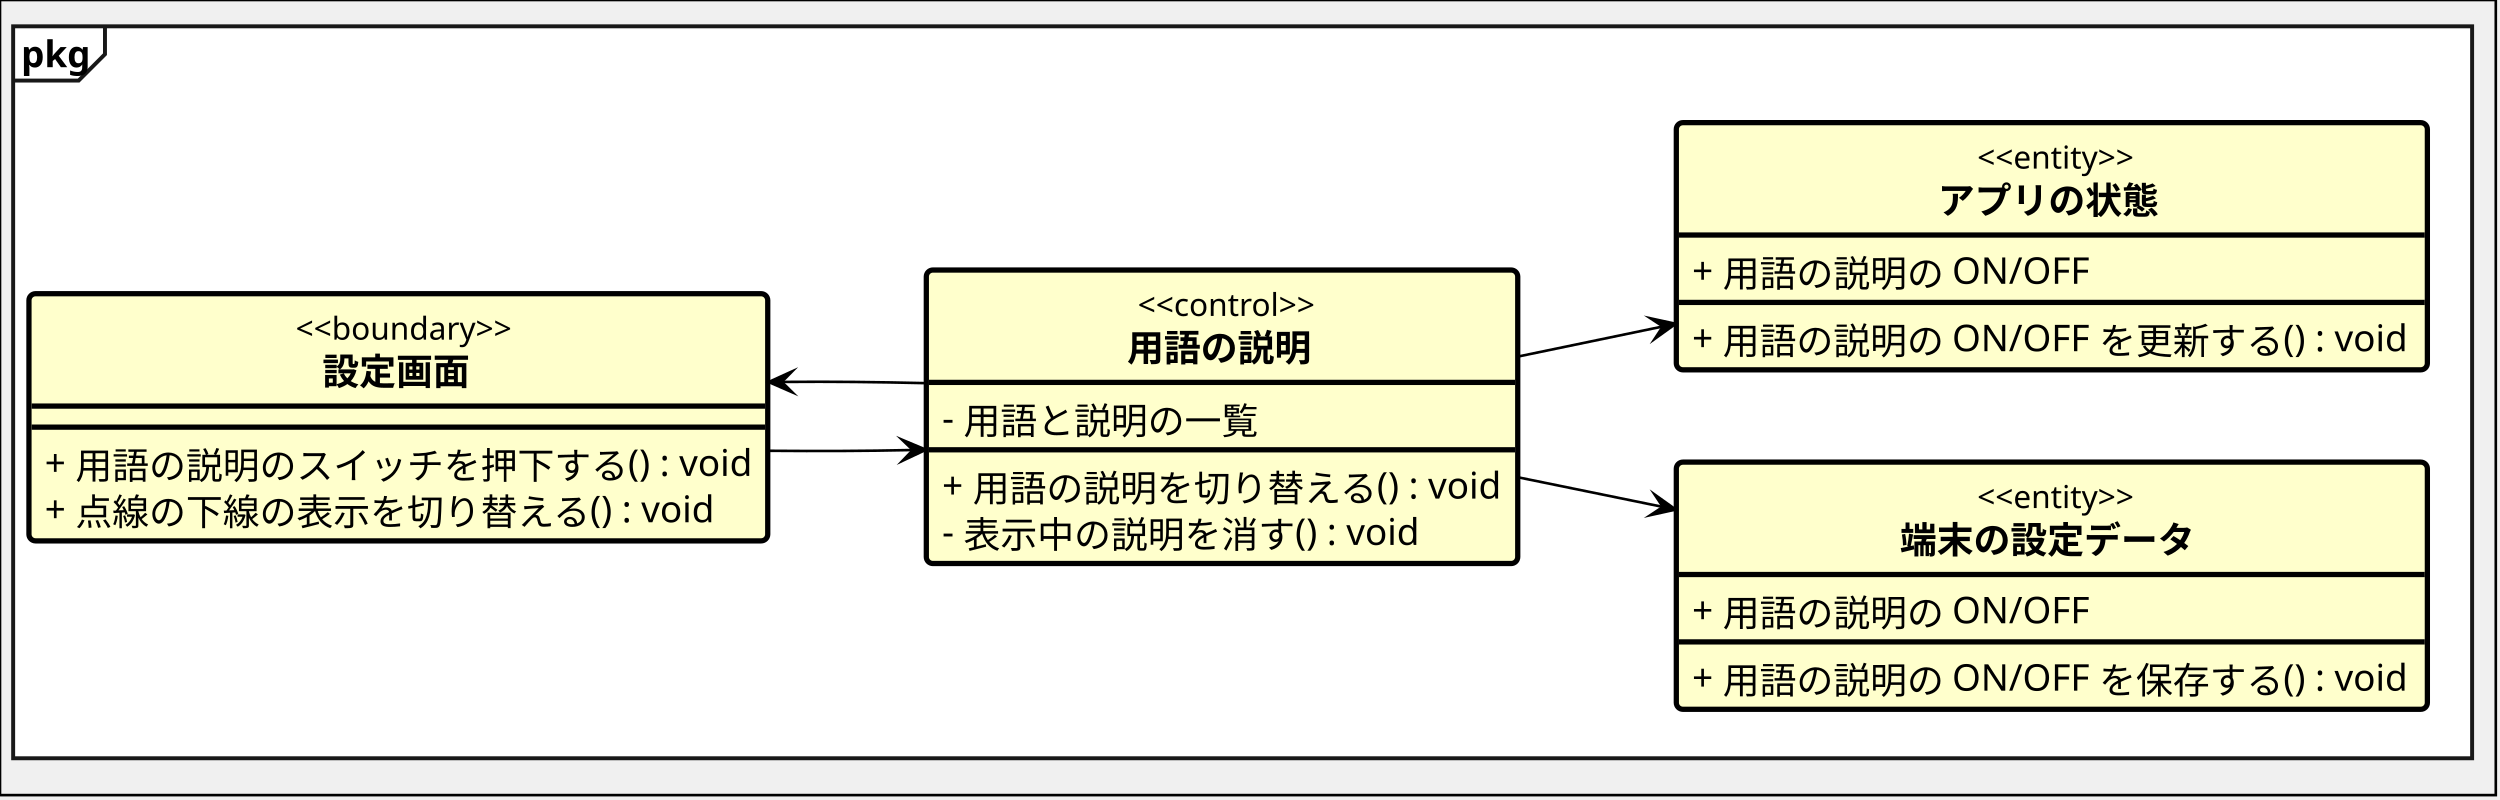
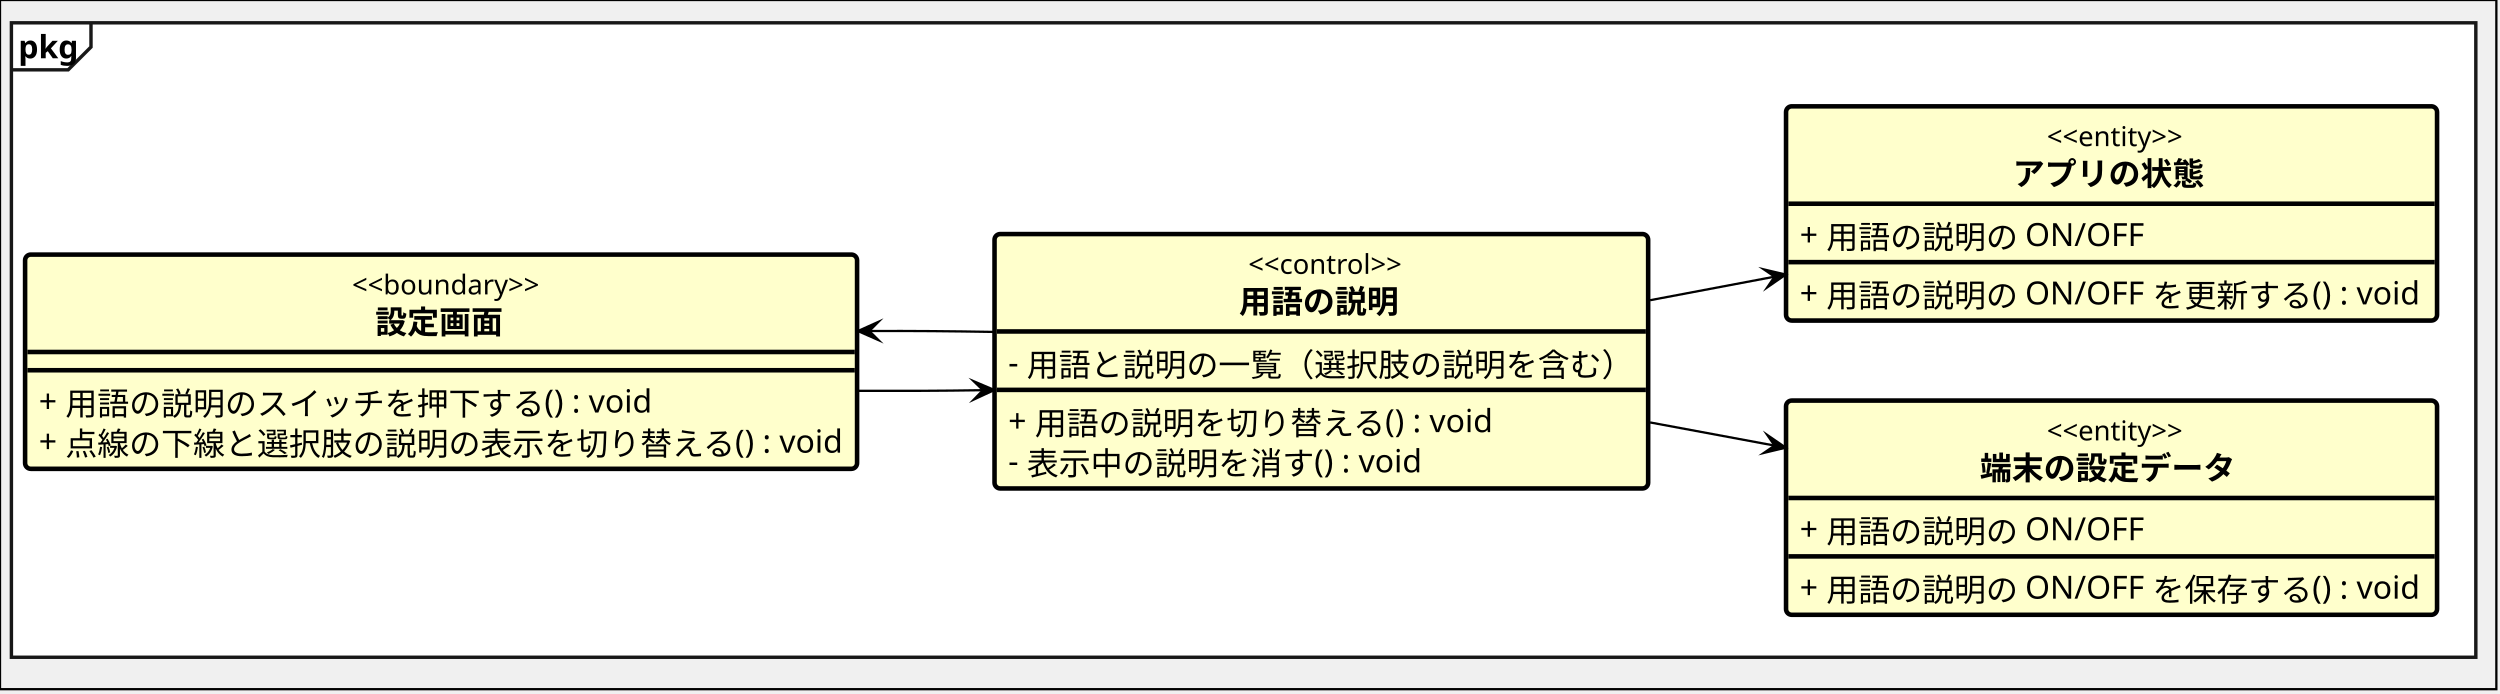
- <svg xmlns="http://www.w3.org/2000/svg" version="1.1" data-diagram-type="CLASS" style="width:950px;height:304px;background:#FFFFFF;" width="950px" height="304px" viewBox="0 0 950 304" zoomAndPan="magnify" preserveAspectRatio="none" contentStyleType="text/css">
+ <svg xmlns="http://www.w3.org/2000/svg" version="1.1" data-diagram-type="CLASS" style="width:1096px;height:304px;background:#FFFFFF;" width="1096px" height="304px" viewBox="0 0 1096 304" zoomAndPan="magnify" preserveAspectRatio="none" contentStyleType="text/css">
  <defs />
  <g font-family="sans-serif" lengthAdjust="spacing">
-     <rect x="0" y="0" width="948.403" height="302.141" fill="none" style="stroke:#000;stroke-width:1;" />
-     <rect x="5" y="10" width="934.403" height="278.141" fill="#FFF" style="stroke:#181818;stroke-width:1.5;" />
+     <rect x="0" y="0" width="1094.403" height="302.141" fill="none" style="stroke:#000;stroke-width:1;" />
+     <rect x="5" y="10" width="1080.403" height="278.141" fill="#FFF" style="stroke:#181818;stroke-width:1.5;" />
    <path d="M39.89,10 L39.89,20.609 L29.89,30.609 L5,30.609" style="stroke:#181818;stroke-width:1.5;" fill="none" />
    <text x="8" y="25.533" fill="#000" font-size="14" textLength="24.89" font-weight="700">pkg</text>
    <g class="entity" data-qualified-name="B1" id="ent0001" data-source-line="4">
-       <rect x="11" y="111.609" width="280.741" height="93.922" fill="#FFC" style="stroke:#000;stroke-width:2;" rx="2.5" ry="2.5" />
-       <text x="112.335" y="129.066" fill="#000" font-size="12" textLength="78.07">&lt;&lt;boundary&gt;&gt;</text>
-       <text x="122.496" y="146.236" fill="#000" font-size="14" textLength="57.75" font-weight="700">設定画面</text>
-       <line x1="12" y1="154.313" x2="290.741" y2="154.313" style="stroke:#000;stroke-width:2;" />
-       <line x1="12" y1="162.313" x2="290.741" y2="162.313" style="stroke:#000;stroke-width:2;" />
+       <rect x="11" y="111.609" width="364.741" height="93.922" fill="#FFC" style="stroke:#000;stroke-width:2;" rx="2.5" ry="2.5" />
+       <text x="154.335" y="129.066" fill="#000" font-size="12" textLength="78.07">&lt;&lt;boundary&gt;&gt;</text>
+       <text x="164.496" y="146.236" fill="#000" font-size="14" textLength="57.75" font-weight="700">設定画面</text>
+       <line x1="12" y1="154.313" x2="374.741" y2="154.313" style="stroke:#000;stroke-width:2;" />
+       <line x1="12" y1="162.313" x2="374.741" y2="162.313" style="stroke:#000;stroke-width:2;" />
      <text x="17" y="180.846" fill="#000" font-size="14" textLength="268.741">+ 用語の説明のスイッチを押下する() : void</text>
-       <text x="17" y="198.455" fill="#000" font-size="14" textLength="254.741">+ 点線の下線の表示を切り替える() : void</text>
+       <text x="17" y="198.455" fill="#000" font-size="14" textLength="352.741">+ 点線の下線と選択肢の説明の表示を切り替える() : void</text>
    </g>
    <g class="entity" data-qualified-name="C1" id="ent0002" data-source-line="8">
-       <rect x="352" y="102.609" width="224.741" height="111.531" fill="#FFC" style="stroke:#000;stroke-width:2;" rx="2.5" ry="2.5" />
-       <text x="432.346" y="120.066" fill="#000" font-size="12" textLength="64.049">&lt;&lt;control&gt;&gt;</text>
-       <text x="428.277" y="137.236" fill="#000" font-size="14" textLength="72.188" font-weight="700">用語の説明</text>
-       <line x1="353" y1="145.313" x2="575.741" y2="145.313" style="stroke:#000;stroke-width:2;" />
-       <text x="358" y="163.846" fill="#000" font-size="14" textLength="120.552">- 用語と説明の一覧</text>
-       <line x1="353" y1="170.922" x2="575.741" y2="170.922" style="stroke:#000;stroke-width:2;" />
-       <text x="358" y="189.455" fill="#000" font-size="14" textLength="212.741">+ 用語の説明を切り替える() : void</text>
-       <text x="358" y="207.064" fill="#000" font-size="14" textLength="181.228">- 表示中の説明を消す() : void</text>
+       <rect x="436" y="102.609" width="286.552" height="111.531" fill="#FFC" style="stroke:#000;stroke-width:2;" rx="2.5" ry="2.5" />
+       <text x="547.251" y="120.066" fill="#000" font-size="12" textLength="64.049">&lt;&lt;control&gt;&gt;</text>
+       <text x="543.182" y="137.236" fill="#000" font-size="14" textLength="72.188" font-weight="700">用語の説明</text>
+       <line x1="437" y1="145.313" x2="721.552" y2="145.313" style="stroke:#000;stroke-width:2;" />
+       <text x="442" y="163.846" fill="#000" font-size="14" textLength="274.552">- 用語と説明の一覧（選択肢の説明を含む）</text>
+       <line x1="437" y1="170.922" x2="721.552" y2="170.922" style="stroke:#000;stroke-width:2;" />
+       <text x="442" y="189.455" fill="#000" font-size="14" textLength="212.741">+ 用語の説明を切り替える() : void</text>
+       <text x="442" y="207.064" fill="#000" font-size="14" textLength="181.228">- 表示中の説明を消す() : void</text>
    </g>
    <g class="entity" data-qualified-name="E1" id="ent0003" data-source-line="13">
-       <rect x="637" y="46.609" width="285.403" height="93.922" fill="#FFC" style="stroke:#000;stroke-width:2;" rx="2.5" ry="2.5" />
-       <text x="751.345" y="64.066" fill="#000" font-size="12" textLength="56.713">&lt;&lt;entity&gt;&gt;</text>
-       <text x="736.389" y="81.236" fill="#000" font-size="14" textLength="86.625" font-weight="700">アプリの状態</text>
-       <line x1="638" y1="89.313" x2="921.403" y2="89.313" style="stroke:#000;stroke-width:2;" />
-       <text x="643" y="107.846" fill="#000" font-size="14" textLength="152.838">+ 用語の説明の ON/OFF</text>
-       <line x1="638" y1="114.922" x2="921.403" y2="114.922" style="stroke:#000;stroke-width:2;" />
-       <text x="643" y="133.455" fill="#000" font-size="14" textLength="273.403">+ 用語の説明の ON/OFF を更新する() : void</text>
+       <rect x="783" y="46.609" width="285.403" height="93.922" fill="#FFC" style="stroke:#000;stroke-width:2;" rx="2.5" ry="2.5" />
+       <text x="897.345" y="64.066" fill="#000" font-size="12" textLength="56.713">&lt;&lt;entity&gt;&gt;</text>
+       <text x="882.389" y="81.236" fill="#000" font-size="14" textLength="86.625" font-weight="700">アプリの状態</text>
+       <line x1="784" y1="89.313" x2="1067.403" y2="89.313" style="stroke:#000;stroke-width:2;" />
+       <text x="789" y="107.846" fill="#000" font-size="14" textLength="152.838">+ 用語の説明の ON/OFF</text>
+       <line x1="784" y1="114.922" x2="1067.403" y2="114.922" style="stroke:#000;stroke-width:2;" />
+       <text x="789" y="133.455" fill="#000" font-size="14" textLength="273.403">+ 用語の説明の ON/OFF を更新する() : void</text>
    </g>
    <g class="entity" data-qualified-name="E2" id="ent0004" data-source-line="17">
-       <rect x="637" y="175.609" width="285.403" height="93.922" fill="#FFC" style="stroke:#000;stroke-width:2;" rx="2.5" ry="2.5" />
-       <text x="751.345" y="193.066" fill="#000" font-size="12" textLength="56.713">&lt;&lt;entity&gt;&gt;</text>
-       <text x="721.952" y="210.236" fill="#000" font-size="14" textLength="115.5" font-weight="700">端末の設定データ</text>
-       <line x1="638" y1="218.313" x2="921.403" y2="218.313" style="stroke:#000;stroke-width:2;" />
-       <text x="643" y="236.846" fill="#000" font-size="14" textLength="152.838">+ 用語の説明の ON/OFF</text>
-       <line x1="638" y1="243.922" x2="921.403" y2="243.922" style="stroke:#000;stroke-width:2;" />
-       <text x="643" y="262.455" fill="#000" font-size="14" textLength="273.403">+ 用語の説明の ON/OFF を保存する() : void</text>
+       <rect x="783" y="175.609" width="285.403" height="93.922" fill="#FFC" style="stroke:#000;stroke-width:2;" rx="2.5" ry="2.5" />
+       <text x="897.345" y="193.066" fill="#000" font-size="12" textLength="56.713">&lt;&lt;entity&gt;&gt;</text>
+       <text x="867.952" y="210.236" fill="#000" font-size="14" textLength="115.5" font-weight="700">端末の設定データ</text>
+       <line x1="784" y1="218.313" x2="1067.403" y2="218.313" style="stroke:#000;stroke-width:2;" />
+       <text x="789" y="236.846" fill="#000" font-size="14" textLength="152.838">+ 用語の説明の ON/OFF</text>
+       <line x1="784" y1="243.922" x2="1067.403" y2="243.922" style="stroke:#000;stroke-width:2;" />
+       <text x="789" y="262.455" fill="#000" font-size="14" textLength="273.403">+ 用語の説明の ON/OFF を保存する() : void</text>
    </g>
    <g class="link" data-entity-1="ent0001" data-entity-2="ent0002" id="lnk5" data-source-line="22" data-link-type="dependency">
-       <path d="M292.08,171.299 C312.1,171.449 327.481,171.428 346.871,171.008" style="stroke:#000;stroke-width:1;" fill="none" id="B1-to-C1" codeLine="22" />
-       <polygon points="351.87,170.899,342.785,167.095,346.871,171.008,342.959,175.093,351.87,170.899" fill="#000" style="stroke:#000;stroke-width:1;stroke-linejoin:miter;stroke-miterlimit:10;" />
+       <path d="M376.1,171.339 C396.18,171.409 411.411,171.369 430.921,171.059" style="stroke:#000;stroke-width:1;" fill="none" id="B1-to-C1" codeLine="22" />
+       <polygon points="435.92,170.979,426.858,167.123,430.921,171.059,426.985,175.122,435.92,170.979" fill="#000" style="stroke:#000;stroke-width:1;stroke-linejoin:miter;stroke-miterlimit:10;" />
    </g>
    <g class="link" data-entity-1="ent0002" data-entity-2="ent0001" id="lnk8" data-source-line="25" data-link-type="dependency">
-       <path d="M351.87,145.599 C332.48,145.159 317.1,144.969 297.08,145.129" style="stroke:#000;stroke-width:1;" fill="none" id="C1-to-B1" codeLine="25" />
-       <polygon points="292.08,145.169,301.112,149.097,297.08,145.129,301.048,141.098,292.08,145.169" fill="#000" style="stroke:#000;stroke-width:1;stroke-linejoin:miter;stroke-miterlimit:10;" />
+       <path d="M435.92,145.519 C416.41,145.189 401.18,145.042 381.1,145.112" style="stroke:#000;stroke-width:1;" fill="none" id="C1-to-B1" codeLine="25" />
+       <polygon points="376.1,145.129,385.114,149.098,381.1,145.112,385.086,141.098,376.1,145.129" fill="#000" style="stroke:#000;stroke-width:1;stroke-linejoin:miter;stroke-miterlimit:10;" />
    </g>
    <g class="link" data-entity-1="ent0002" data-entity-2="ent0003" id="lnk6" data-source-line="23" data-link-type="dependency">
-       <path d="M577.17,135.419 C596.49,131.409 611.894,128.206 631.884,124.056" style="stroke:#000;stroke-width:1;" fill="none" id="C1-to-E1" codeLine="23" />
-       <polygon points="636.78,123.039,627.155,120.952,631.884,124.056,628.781,128.785,636.78,123.039" fill="#000" style="stroke:#000;stroke-width:1;stroke-linejoin:miter;stroke-miterlimit:10;" />
+       <path d="M723.4,131.609 C743.06,127.889 758.327,125.007 777.967,121.297" style="stroke:#000;stroke-width:1;" fill="none" id="C1-to-E1" codeLine="23" />
+       <polygon points="782.88,120.369,773.294,118.109,777.967,121.297,774.779,125.97,782.88,120.369" fill="#000" style="stroke:#000;stroke-width:1;stroke-linejoin:miter;stroke-miterlimit:10;" />
    </g>
    <g class="link" data-entity-1="ent0002" data-entity-2="ent0004" id="lnk7" data-source-line="24" data-link-type="dependency">
-       <path d="M577.17,181.439 C596.49,185.389 611.891,188.549 631.881,192.629" style="stroke:#000;stroke-width:1;" fill="none" id="C1-to-E2" codeLine="24" />
-       <polygon points="636.78,193.629,628.762,187.91,631.881,192.629,627.162,195.749,636.78,193.629" fill="#000" style="stroke:#000;stroke-width:1;stroke-linejoin:miter;stroke-miterlimit:10;" />
+       <path d="M723.4,185.199 C743.06,188.849 758.324,191.696 777.964,195.346" style="stroke:#000;stroke-width:1;" fill="none" id="C1-to-E2" codeLine="24" />
+       <polygon points="782.88,196.259,774.762,190.682,777.964,195.346,773.301,198.548,782.88,196.259" fill="#000" style="stroke:#000;stroke-width:1;stroke-linejoin:miter;stroke-miterlimit:10;" />
    </g>
  </g>
</svg>
